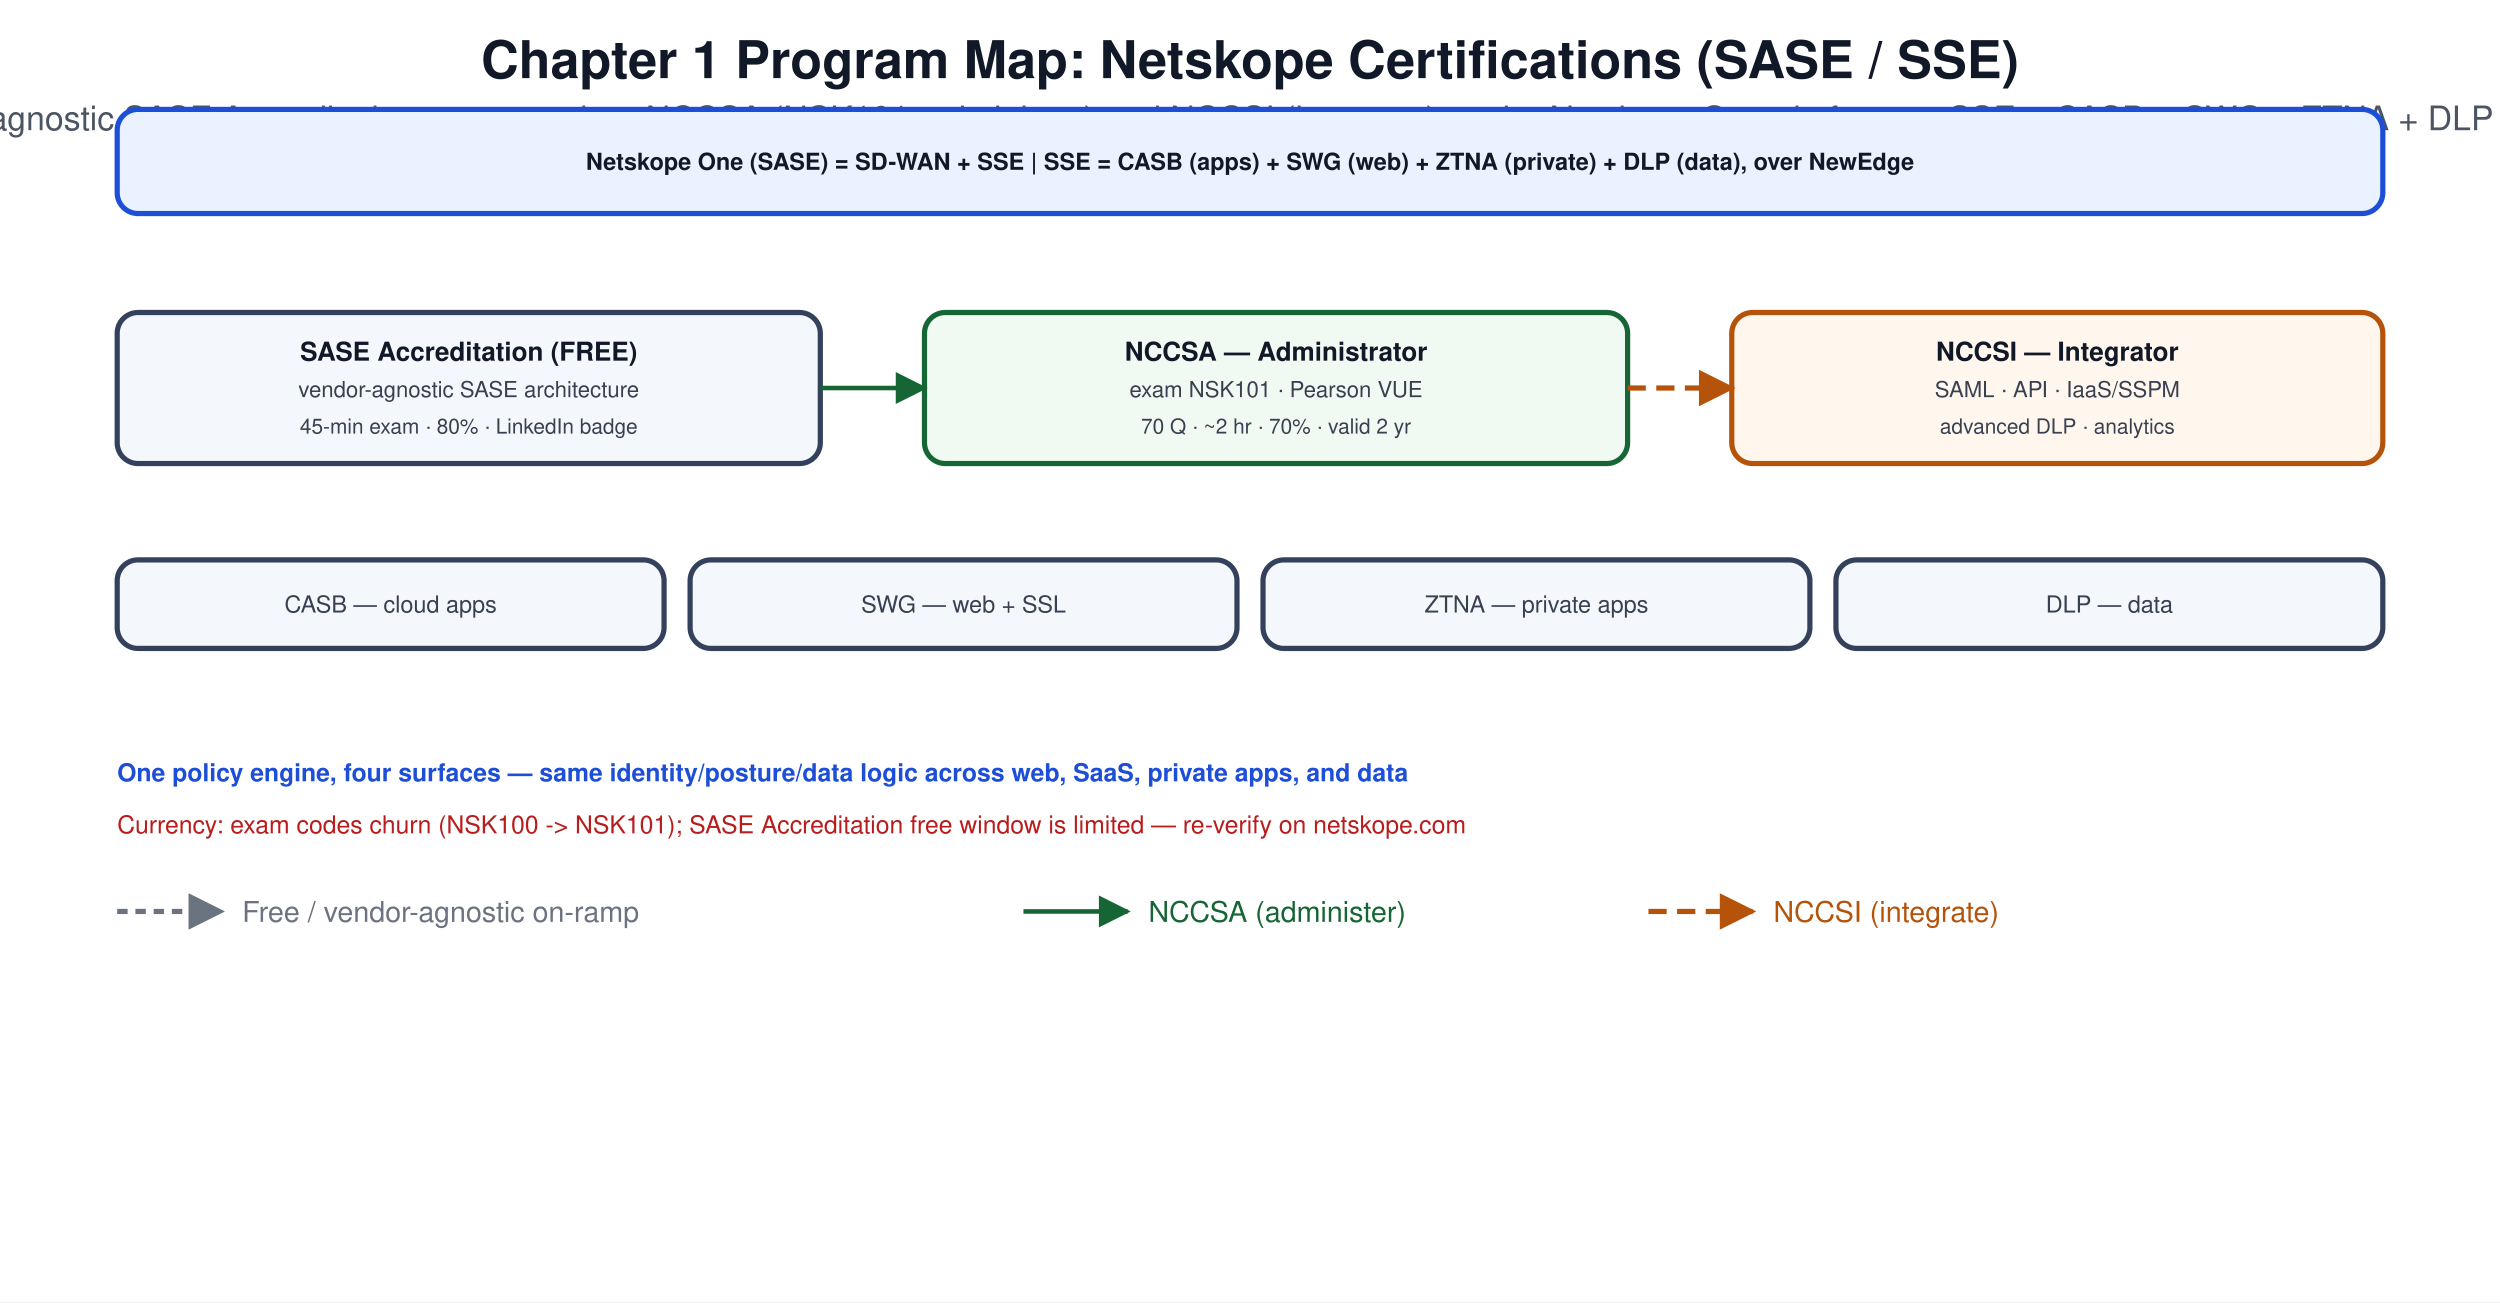
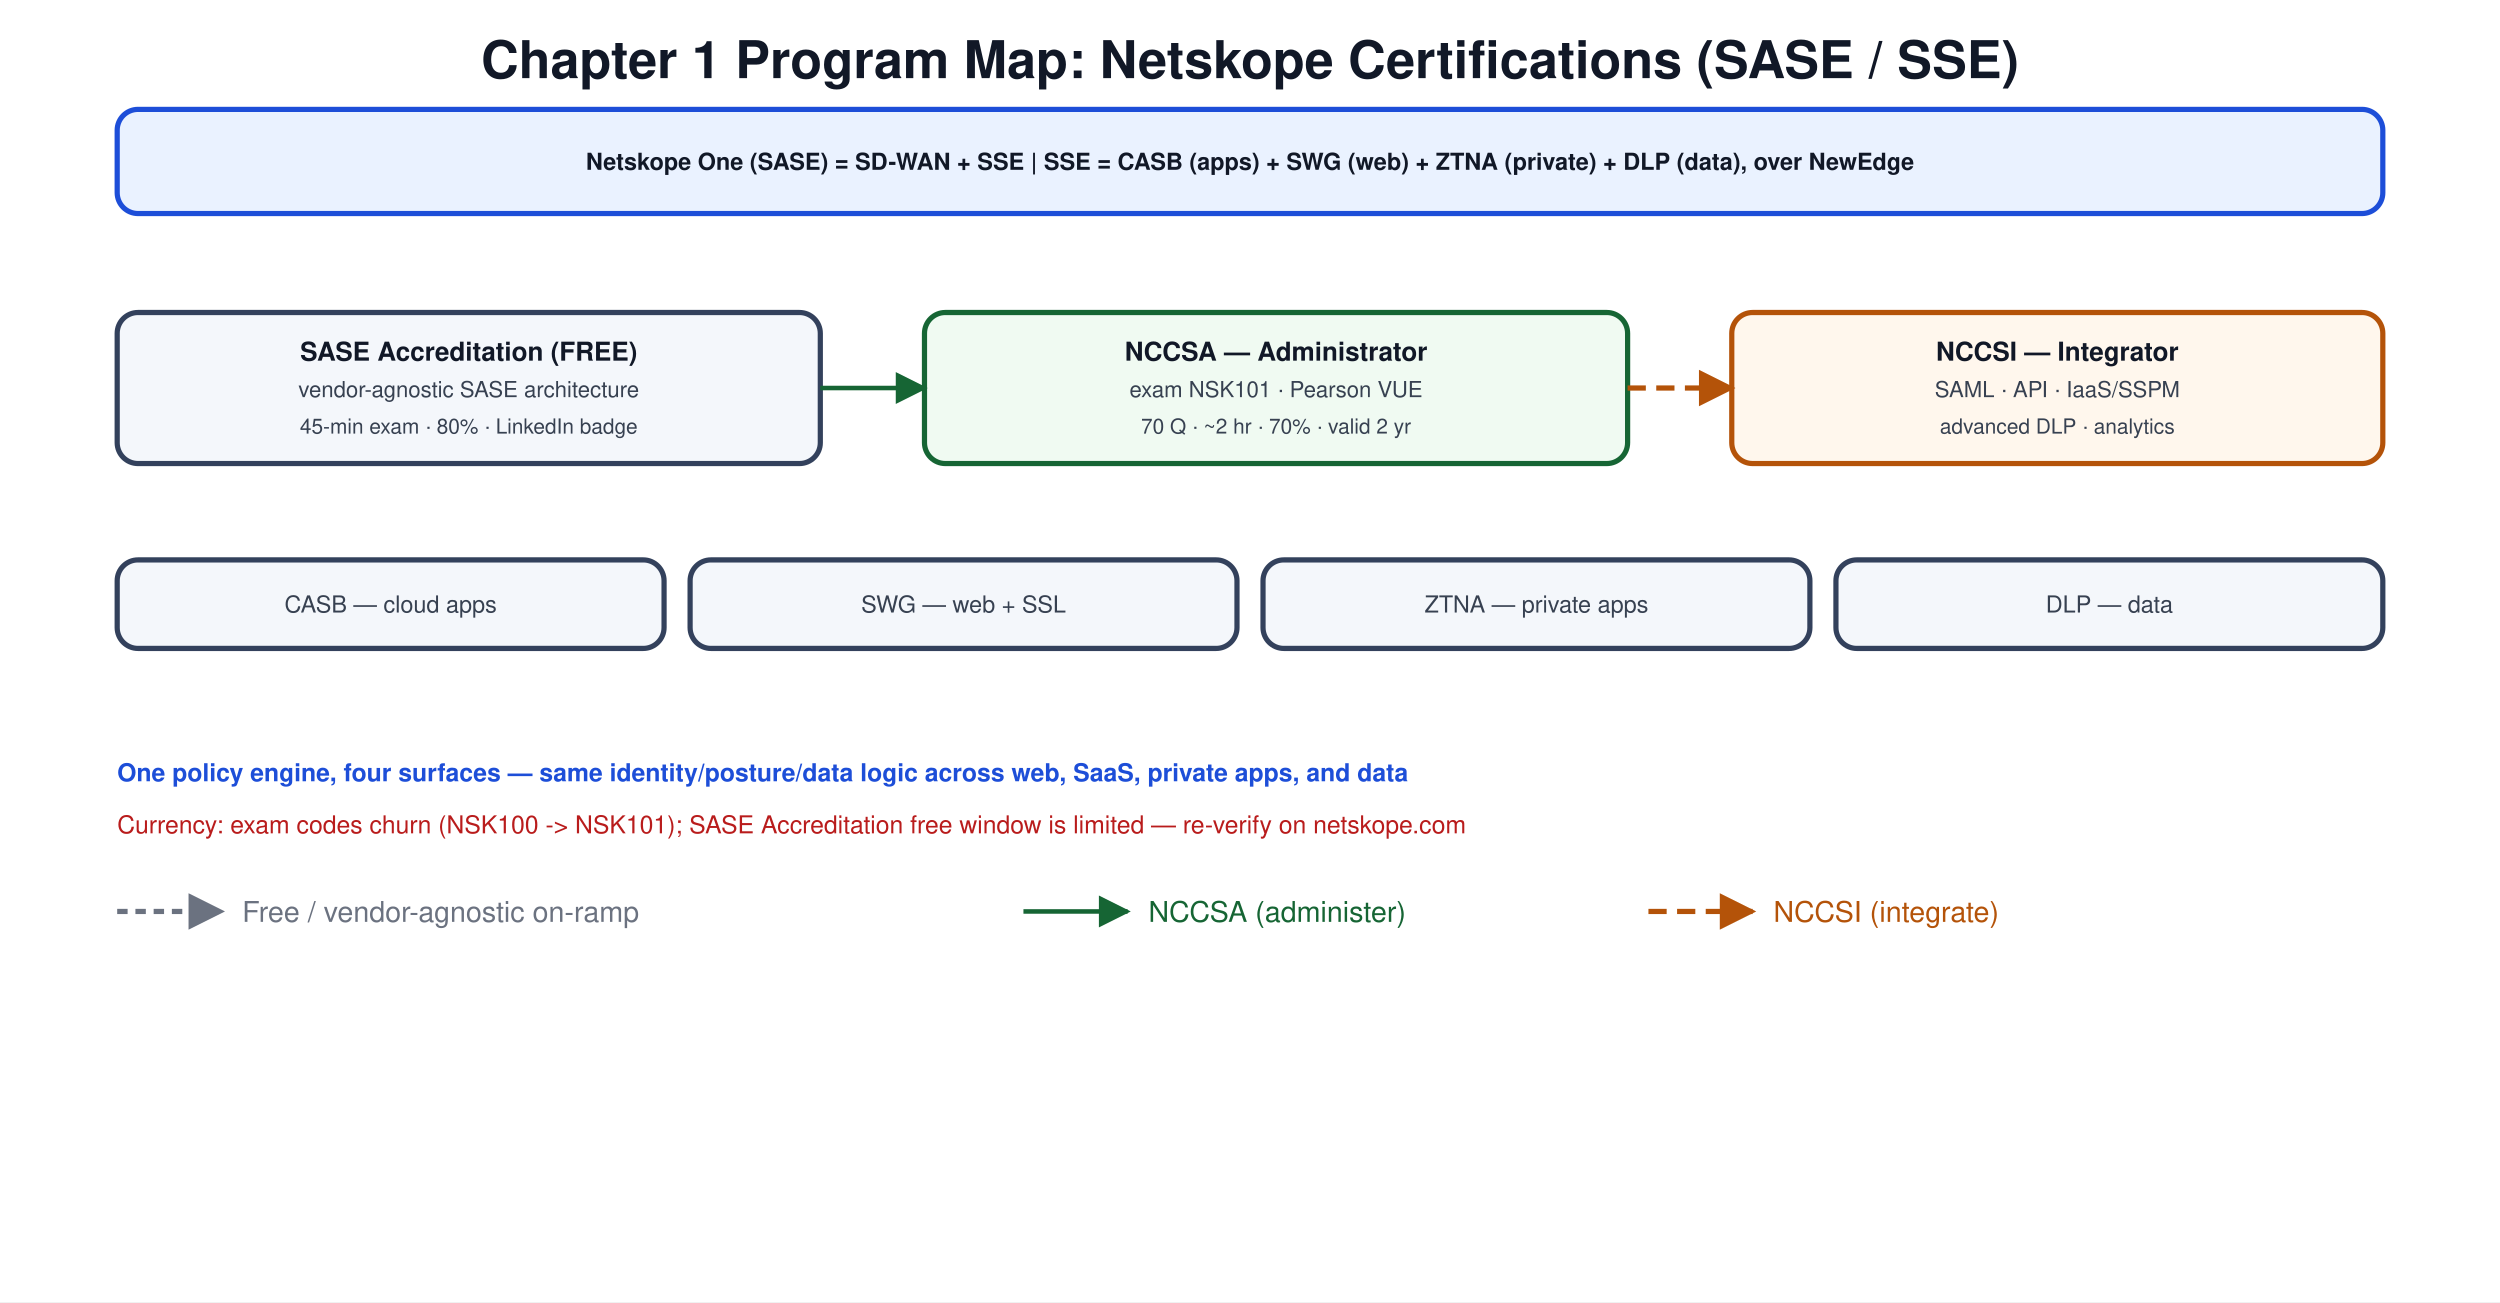
<svg xmlns="http://www.w3.org/2000/svg" viewBox="0 0 960 500" font-family="Helvetica, Arial, sans-serif">
  <defs>
    <marker id="arrow-alt" viewBox="0 0 10 10" refX="9" refY="5" markerWidth="7" markerHeight="7" orient="auto-start-reverse">
      <path d="M0,0 L10,5 L0,10 z" fill="#166534" />
    </marker>
    <marker id="arrow-data" viewBox="0 0 10 10" refX="9" refY="5" markerWidth="7" markerHeight="7" orient="auto-start-reverse">
      <path d="M0,0 L10,5 L0,10 z" fill="#b45309" />
    </marker>
    <marker id="arrow-neutral" viewBox="0 0 10 10" refX="9" refY="5" markerWidth="7" markerHeight="7" orient="auto-start-reverse">
      <path d="M0,0 L10,5 L0,10 z" fill="#6b7280" />
    </marker>
  </defs>
  <rect x="0" y="0" width="960" height="500" fill="#ffffff" />
  <text x="480.0" y="30" text-anchor="middle" font-size="20" font-weight="700" fill="#111827">Chapter 1 Program Map: Netskope Certifications (SASE / SSE)</text>
-   <text x="480.0" y="50" text-anchor="middle" font-size="13" fill="#4b5563">A free vendor-agnostic SASE Accreditation on-ramp, then NCCSA (NSK101, administer) and NCCSI (integrate) on the Netskope One platform — SSE = CASB + SWG + ZTNA + DLP over NewEdge</text>
+   <text x="480.0" y="50" text-anchor="middle" font-size="9.9" fill="#4b5563">A free vendor-agnostic SASE Accreditation on-ramp, then NCCSA (NSK101, administer) and NCCSI (integrate) on the Netskope One platform — SSE = CASB + SWG + ZTNA + DLP over NewEdge</text>
  <rect x="45" y="42" width="870" height="40" rx="8" fill="#eaf2ff" stroke="#1d4ed8" stroke-width="2" />
  <text x="480.0" y="65.2" text-anchor="middle" font-size="9" font-weight="700" fill="#111827">Netskope One (SASE) = SD-WAN + SSE  |  SSE = CASB (apps) + SWG (web) + ZTNA (private) + DLP (data), over NewEdge</text>
  <rect x="45" y="120" width="270" height="58" rx="8" fill="#f4f7fb" stroke="#33415c" stroke-width="2" />
  <text x="180.0" y="138.5" text-anchor="middle" font-size="10" font-weight="700" fill="#111827">SASE Accreditation  (FREE)</text>
  <text x="180.0" y="152.5" text-anchor="middle" font-size="8.5" font-weight="400" fill="#374151">vendor-agnostic SASE architecture</text>
  <text x="180.0" y="166.5" text-anchor="middle" font-size="8" font-weight="400" fill="#374151">45-min exam · 80% · LinkedIn badge</text>
  <rect x="355" y="120" width="270" height="58" rx="8" fill="#f0faf2" stroke="#166534" stroke-width="2" />
  <text x="490.0" y="138.5" text-anchor="middle" font-size="10" font-weight="700" fill="#111827">NCCSA — Administrator</text>
  <text x="490.0" y="152.5" text-anchor="middle" font-size="8.5" font-weight="400" fill="#374151">exam NSK101 · Pearson VUE</text>
  <text x="490.0" y="166.5" text-anchor="middle" font-size="8" font-weight="400" fill="#374151">70 Q · ~2 hr · 70% · valid 2 yr</text>
  <rect x="665" y="120" width="250" height="58" rx="8" fill="#fff7ed" stroke="#b45309" stroke-width="2" />
  <text x="790.0" y="138.5" text-anchor="middle" font-size="10" font-weight="700" fill="#111827">NCCSI — Integrator</text>
  <text x="790.0" y="152.5" text-anchor="middle" font-size="8.5" font-weight="400" fill="#374151">SAML · API · IaaS/SSPM</text>
  <text x="790.0" y="166.5" text-anchor="middle" font-size="8" font-weight="400" fill="#374151">advanced DLP · analytics</text>
  <line x1="315" y1="149" x2="355" y2="149" stroke="#166534" stroke-width="1.75" marker-end="url(#arrow-alt)" />
  <line x1="625" y1="149" x2="665" y2="149" stroke="#b45309" stroke-width="2" stroke-dasharray="7 4" marker-end="url(#arrow-data)" />
  <rect x="45" y="215" width="210" height="34" rx="8" fill="#f4f7fb" stroke="#33415c" stroke-width="2" />
  <text x="150.0" y="235.2" text-anchor="middle" font-size="9" font-weight="400" fill="#374151">CASB — cloud apps</text>
  <rect x="265" y="215" width="210" height="34" rx="8" fill="#f4f7fb" stroke="#33415c" stroke-width="2" />
  <text x="370.0" y="235.2" text-anchor="middle" font-size="9" font-weight="400" fill="#374151">SWG — web + SSL</text>
  <rect x="485" y="215" width="210" height="34" rx="8" fill="#f4f7fb" stroke="#33415c" stroke-width="2" />
  <text x="590.0" y="235.2" text-anchor="middle" font-size="9" font-weight="400" fill="#374151">ZTNA — private apps</text>
  <rect x="705" y="215" width="210" height="34" rx="8" fill="#f4f7fb" stroke="#33415c" stroke-width="2" />
  <text x="810.0" y="235.2" text-anchor="middle" font-size="9" font-weight="400" fill="#374151">DLP — data</text>
  <text x="45" y="300" font-size="9.5" font-weight="700" fill="#1d4ed8">One policy engine, four surfaces — same identity/posture/data logic across web, SaaS, private apps, and data</text>
  <text x="45" y="320" font-size="9.5" font-weight="400" fill="#b91c1c">Currency: exam codes churn (NSK100 -&gt; NSK101); SASE Accreditation free window is limited — re-verify on netskope.com</text>
  <line x1="45" y1="350" x2="85" y2="350" stroke="#6b7280" stroke-width="2" stroke-dasharray="4 3" marker-end="url(#arrow-neutral)" />
  <text x="93" y="354" font-size="11" fill="#6b7280">Free / vendor-agnostic on-ramp</text>
  <line x1="393" y1="350" x2="433" y2="350" stroke="#166534" stroke-width="1.75" marker-end="url(#arrow-alt)" />
  <text x="441" y="354" font-size="11" fill="#166534">NCCSA (administer)</text>
  <line x1="633" y1="350" x2="673" y2="350" stroke="#b45309" stroke-width="2" stroke-dasharray="7 4" marker-end="url(#arrow-data)" />
  <text x="681" y="354" font-size="11" fill="#b45309">NCCSI (integrate)</text>
</svg>
